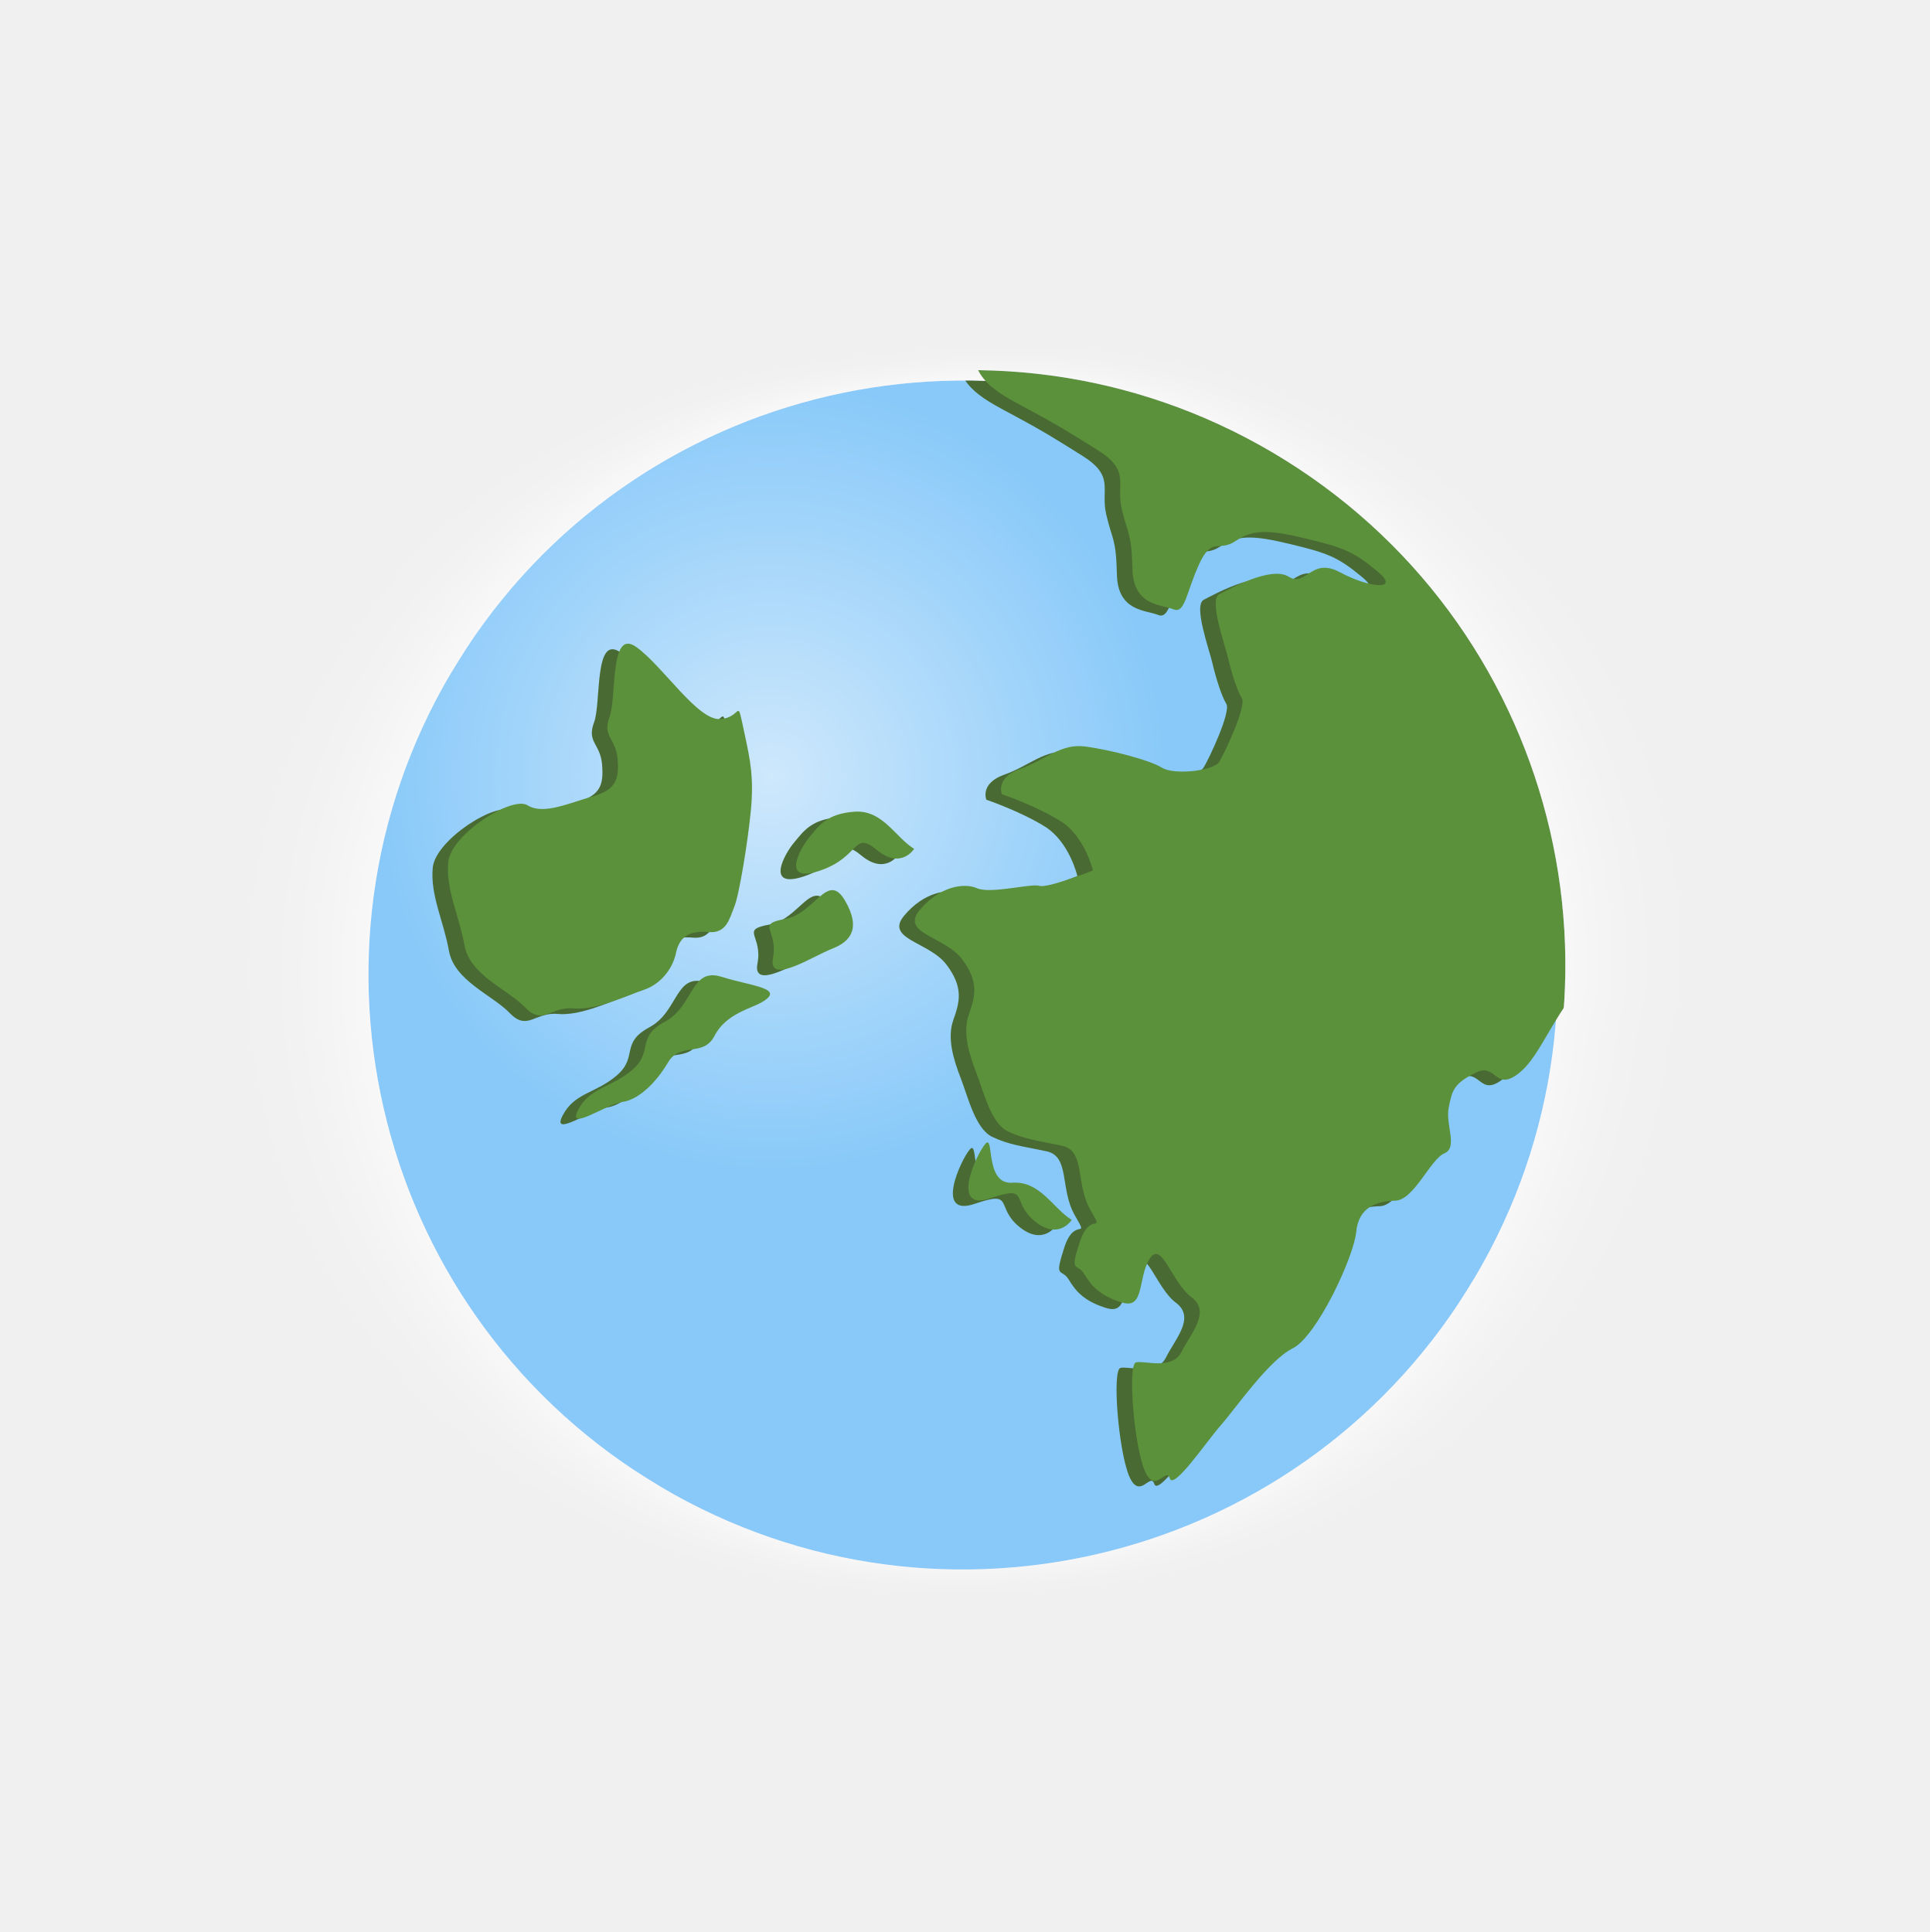
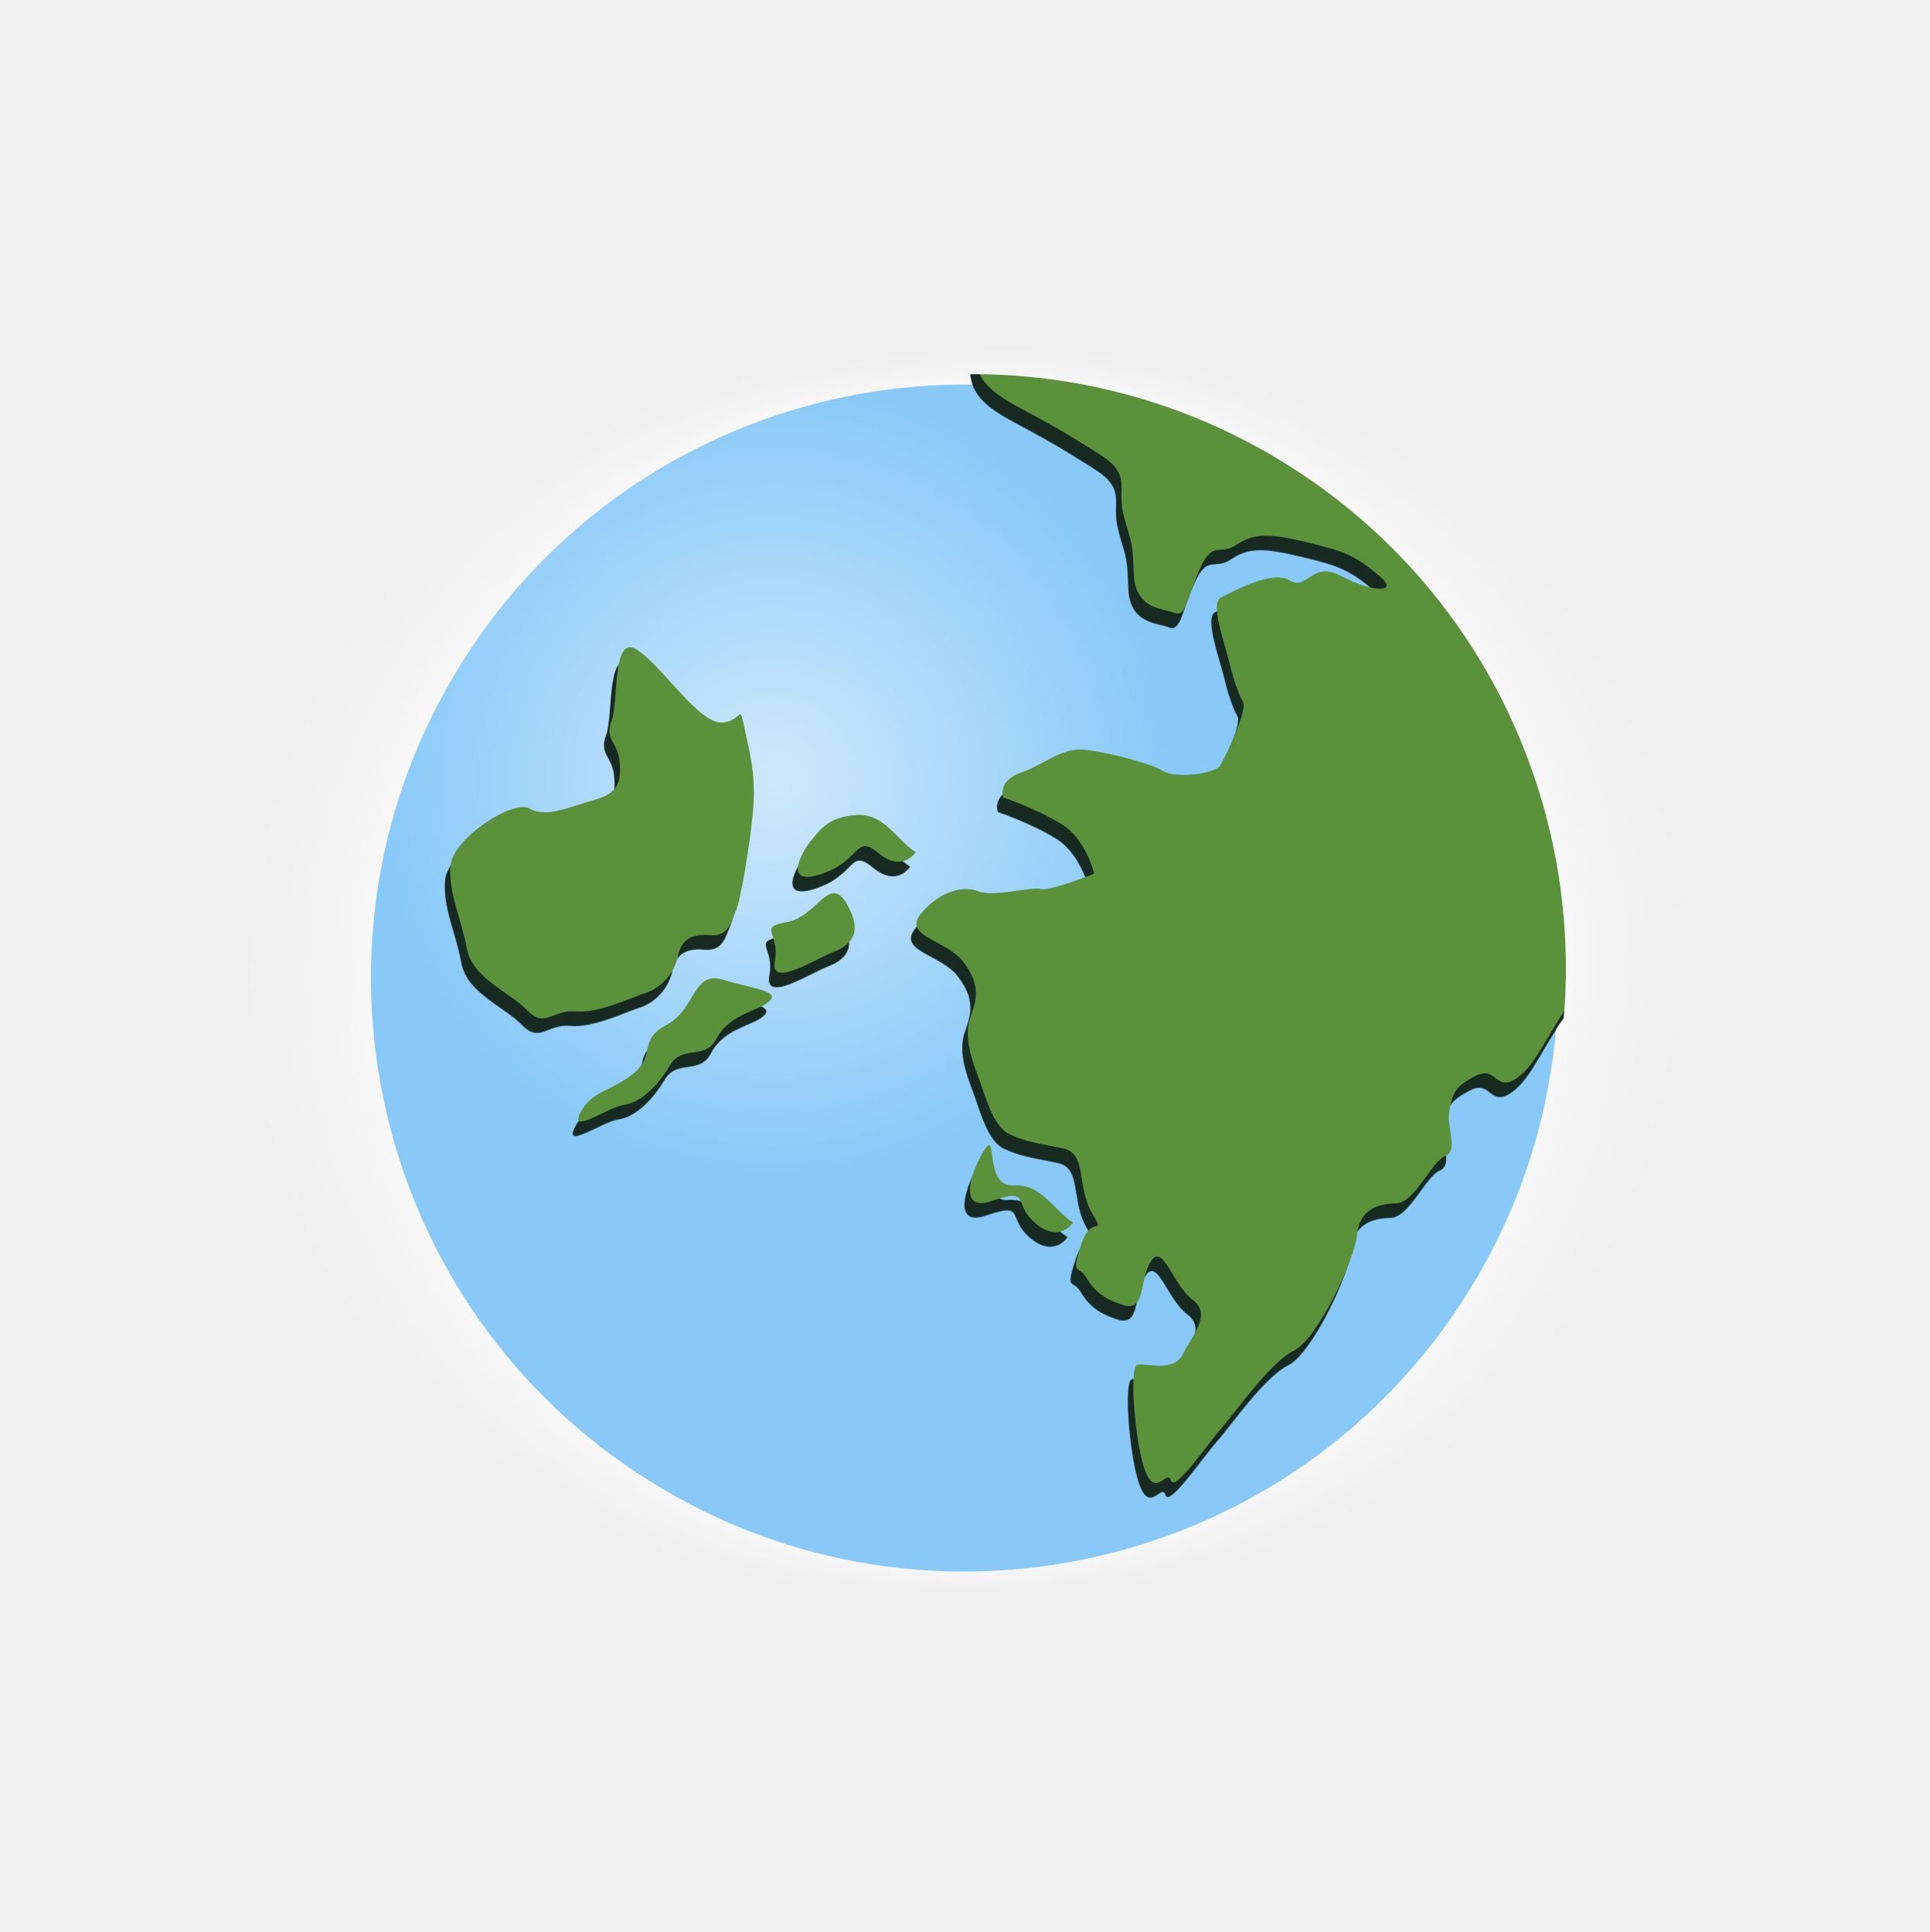
- <svg xmlns="http://www.w3.org/2000/svg" xmlns:xlink="http://www.w3.org/1999/xlink" width="1264px" height="1266px" viewBox="-244 -254 1264 1266" version="1.1">
+ <svg xmlns="http://www.w3.org/2000/svg" xmlns:xlink="http://www.w3.org/1999/xlink" width="1266px" height="1268px" viewBox="-246 -257 1266 1268" version="1.1">
  <defs>
    <filter x="-50%" y="-50%" width="200%" height="200%" filterUnits="objectBoundingBox" id="filter-1">
      <feOffset dx="0" dy="2" in="SourceAlpha" result="shadowOffsetOuter1" />
      <feGaussianBlur stdDeviation="32.5" in="shadowOffsetOuter1" result="shadowBlurOuter1" />
      <feColorMatrix values="0 0 0 0 1   0 0 0 0 1   0 0 0 0 1  0 0 0 1 0" type="matrix" in="shadowBlurOuter1" result="shadowMatrixOuter1" />
      <feMerge>
        <feMergeNode in="shadowMatrixOuter1" />
        <feMergeNode in="SourceGraphic" />
      </feMerge>
    </filter>
    <polygon id="path-2" points="-5.68434189e-14 779 779 779 779 -2.27373675e-13 -5.68434189e-14 -2.27373675e-13" />
    <radialGradient cx="44.596%" cy="27.344%" fx="44.596%" fy="27.344%" r="33.543%" id="radialGradient-4">
      <stop stop-color="#CEE8FC" offset="0%" />
      <stop stop-color="#88C9F9" offset="100%" />
    </radialGradient>
-     <path d="M389.5,779 C174.388,779 0,604.612 0,389.5 L0,389.5 C0,174.388 174.388,0 389.5,0 L389.5,0 C604.612,0 779,174.388 779,389.5 L779,389.5 C779,604.612 604.612,779 389.5,779 Z" id="path-5" />
-     <path d="M389.5,779 C174.388,779 0,604.612 0,389.5 L0,389.5 C0,174.388 174.388,0 389.5,0 L389.5,0 C604.612,0 779,174.388 779,389.5 L779,389.5 C779,604.612 604.612,779 389.5,779 Z" id="path-7" />
+     <path d="M389.5,779 C174.388,779 -9.09494702e-13,604.612 -9.09494702e-13,389.5 L-9.09494702e-13,389.5 C-9.09494702e-13,174.388 174.388,-1.70530257e-12 389.5,-1.70530257e-12 L389.5,-1.70530257e-12 C604.612,-1.70530257e-12 779,174.388 779,389.5 L779,389.5 C779,604.612 604.612,779 389.5,779 Z" id="path-5" />
+     <path d="M166.349,738.427 C123.071,746.542 25.696,685.671 8.125,665.396 C-9.467,645.12 -52.745,540.972 -60.859,507.151 C-68.974,473.351 -45.993,328.651 -40.584,285.374 C-35.174,242.096 27.059,166.36 45.993,177.179 C64.927,187.999 62.223,208.274 60.859,229.913 C59.518,251.552 59.518,255.62 59.518,281.306 C59.518,307.013 71.679,302.944 83.84,315.127 C96.023,327.288 93.318,328.651 113.593,341.981 C133.891,355.311 123.071,370.566 121.708,378.681 C120.366,386.795 108.184,380.044 87.908,377.339 C67.632,374.634 74.384,384.09 62.223,389.5 C50.04,394.91 44.63,403.024 36.516,427.368 C28.401,451.712 27.059,458.463 29.764,478.76 C32.469,499.036 41.925,480.102 43.289,458.463 C44.63,436.824 63.564,444.939 63.564,431.415 C63.564,417.89 90.613,403.024 97.364,398.956 C104.137,394.91 123.071,419.253 129.844,426.005 C136.595,432.778 144.71,442.234 147.415,447.644 C150.12,453.053 183.92,457.122 190.693,457.122 C197.444,457.122 213.695,436.824 213.695,427.368 C213.695,417.89 221.809,392.205 228.561,377.339 C235.334,362.451 250.2,359.747 263.724,348.927 C277.248,338.108 284,347.585 284,347.585 C284,347.585 278.59,370.566 278.59,389.5 C278.59,408.434 294.819,424.663 294.819,424.663 C294.819,424.663 320.526,405.729 321.868,400.319 C323.231,394.91 343.528,375.976 344.87,366.519 C346.233,357.042 357.052,344.881 376.96,342.176 C396.89,339.471 382.738,365.156 389.511,382.749 C396.262,400.319 405.74,403.024 417.901,405.729 C430.084,408.434 439.54,419.253 447.655,430.073 C455.769,440.892 470.657,455.758 469.293,467.941 C467.952,480.102 463.884,488.217 458.474,503.104 C453.064,517.97 474.703,523.38 484.181,540.972 C493.637,558.543 484.181,540.972 505.82,546.382 C527.437,551.792 517.981,551.792 522.027,559.906 C526.095,568.021 528.8,576.135 524.732,591.023 C520.686,605.889 505.82,591.023 490.932,591.023 C476.066,591.023 496.342,611.299 497.705,627.528 C499.047,643.757 517.981,639.71 531.505,641.052 C545.03,642.415 549.076,623.481 553.144,619.413 C557.191,615.367 599.127,646.462 609.946,661.328 C620.766,676.215 600.468,672.147 605.878,678.422 C611.288,684.698 573.42,685.974 558.554,688.376 C543.666,690.8 505.82,692.444 490.932,701.619 C476.066,710.816 419.264,703.891 404.377,696.513 C389.511,689.112 380.033,697.118 373.282,707.332 C366.509,717.524 338.097,712.417 329.982,718.151 C321.868,723.864 313.753,708.674 302.934,704.627 C292.114,700.559 288.068,699.217 274.543,707.332 C261.019,715.447 278.59,724.903 259.656,731.676 C240.743,738.427 216.659,728.993 166.349,738.427 Z M344.87,317.821 C344.87,302.955 334.05,286.726 344.87,271.839 C355.689,256.951 365.145,256.951 374.623,255.609 C384.079,254.246 411.15,255.609 389.511,273.18 C367.85,290.773 355.689,277.248 358.394,297.546 C361.099,317.821 344.87,317.821 344.87,317.821 Z M496.342,534.21 C496.342,519.344 485.523,503.115 496.342,488.227 C507.161,473.34 474.703,461.179 484.181,459.816 C493.637,458.474 534.21,463.884 512.571,481.454 C490.932,499.047 507.161,493.637 509.866,513.934 C512.571,534.21 496.342,534.21 496.342,534.21 Z M397.688,297.535 C386.934,277.259 415.194,285.374 428.61,270.486 C442.026,255.62 436.833,270.486 454.425,277.259 C471.996,284.01 439.538,298.876 428.718,306.991 C417.899,315.106 407.144,315.408 397.688,297.535 Z M482.818,286.525 C466.87,294.748 477.408,275.9 482.818,255.235 C488.227,234.57 508.503,250.193 527.459,239.374 C546.393,228.554 547.734,243.442 565.327,238.032 C582.898,232.622 589.649,220.44 606.527,221.803 C623.384,223.145 593.717,235.327 586.944,243.442 C580.193,251.556 565.327,255.603 549.098,255.235 C532.868,254.846 534.21,273.195 517.981,271.832 C501.752,270.49 490.153,282.738 482.818,286.525 Z M340.062,183.931 C320.63,165.018 331.341,177.179 340.062,164.997 C348.782,152.835 330.497,114.946 329.156,93.329 C327.792,71.69 363.799,100.08 377.324,102.785 C390.848,105.49 386.867,113.604 397.686,121.719 C408.505,129.833 415.538,131.738 427.418,120.918 C439.276,110.099 454.856,100.08 454.856,87.919 C454.856,75.736 497.701,55.46 513.93,63.575 C530.159,71.69 539.615,87.919 554.503,101.421 C569.369,114.946 563.959,140.653 568.027,156.882 C572.074,173.111 558.549,170.406 551.798,183.931 C545.025,197.455 525.269,209.659 517.154,216.497 C509.04,223.335 496.338,225.672 485.518,221.69 C474.699,217.709 467.947,221.69 462.538,232.402 C457.128,243.113 447.65,239.391 439.536,238.028 C431.421,236.686 398.963,223.14 380.029,213.684 C361.095,204.206 352.482,196.005 340.062,183.931 Z" id="path-7" />
+     <filter x="-50%" y="-50%" width="200%" height="200%" filterUnits="objectBoundingBox" id="filter-8">
+       <feOffset dx="10" dy="2" in="SourceAlpha" result="shadowOffsetOuter1" />
+       <feColorMatrix values="0 0 0 0 0.095   0 0 0 0 0.165   0 0 0 0 0.135  0 0 0 1 0" type="matrix" in="shadowOffsetOuter1" />
+     </filter>
  </defs>
  <g id="1f30f" filter="url(#filter-1)" stroke="none" stroke-width="1" fill="none" fill-rule="evenodd" transform="translate(389.7645, 381.359) rotate(-238) translate(-389.7645, -381.359) translate(-4.235484, -8.641015)">
    <g id="svg2" transform="translate(-0, 0)">
      <g id="g10" transform="translate(394, 390) scale(-1, 1) rotate(-180) translate(-394, -390) translate(-0, 0)">
        <g id="g12" transform="translate(9, -0)">
          <g id="g14-Clipped" transform="translate(-0, -0)">
            <mask id="mask-3" fill="white">
              <use xlink:href="#path-2" />
            </mask>
            <g id="path18" />
            <g id="g14" mask="url(#mask-3)">
              <g transform="translate(-0, -0)" id="g20">
                <g transform="translate(-0, -0)">
                  <path d="M779,389.5 C779,174.388 604.612,-2.27373675e-13 389.5,-2.27373675e-13 C174.388,-2.27373675e-13 -5.68434189e-14,174.388 -5.68434189e-14,389.5 C-5.68434189e-14,604.612 174.388,779 389.5,779 C604.612,779 779,604.612 779,389.5" id="path22" fill="url(#radialGradient-4)" fill-rule="nonzero" />
                </g>
              </g>
            </g>
          </g>
        </g>
-         <g id="g24-copy" transform="translate(9, -0)">
-           <g id="g26-Clipped">
+         <g id="g24" transform="translate(0.519519, 0.700807)">
+           <g id="g26-Clipped" transform="translate(-0, -0)">
            <mask id="mask-6" fill="white">
              <use xlink:href="#path-5" />
            </mask>
            <g id="path30" />
-             <g id="g26" mask="url(#mask-6)">
-               <g transform="translate(-63.55556, 54.27778)">
-                 <g id="g32" transform="translate(0.876736, 115.5382)">
-                   <path d="M229.028,562.611 C279.338,553.177 303.422,562.611 322.335,555.86 C341.269,549.087 323.698,539.631 337.222,531.516 C350.747,523.401 354.793,524.743 365.612,528.811 C376.432,532.858 384.546,548.048 392.661,542.335 C400.776,536.601 429.188,541.708 435.96,531.516 C442.712,521.302 452.19,513.296 467.056,520.697 C481.943,528.075 538.745,535 553.611,525.803 C568.499,516.628 606.345,514.984 621.233,512.56 C636.099,510.158 673.967,508.882 668.557,502.606 C663.147,496.331 683.444,500.399 672.625,485.512 C661.806,470.646 619.869,439.551 615.823,443.597 C611.755,447.665 607.708,466.599 594.184,465.236 C580.66,463.894 561.726,467.941 560.384,451.712 C559.021,435.483 538.745,415.207 553.611,415.207 C568.499,415.207 583.365,430.073 587.411,415.207 C591.479,400.319 588.774,392.205 584.706,384.09 C580.66,375.976 590.116,375.976 568.499,370.566 C546.86,365.156 556.316,382.727 546.86,365.156 C537.382,347.564 515.743,342.154 521.153,327.288 C526.562,312.401 530.631,304.286 531.972,292.125 C533.335,279.942 518.448,265.076 510.333,254.257 C502.219,243.438 492.763,232.618 480.58,229.913 C468.419,227.208 458.941,224.503 452.19,206.933 C445.417,189.34 459.568,163.655 439.639,166.36 C419.731,169.065 408.912,181.226 407.549,190.704 C406.207,200.16 385.91,219.094 384.546,224.503 C383.205,229.913 357.498,248.847 357.498,248.847 C357.498,248.847 341.269,232.618 341.269,213.684 C341.269,194.75 346.678,171.769 346.678,171.769 C346.678,171.769 339.927,162.292 326.403,173.111 C312.878,183.931 298.013,186.635 291.24,201.523 C284.488,216.389 276.374,242.074 276.374,251.552 C276.374,261.008 260.123,281.306 253.372,281.306 C246.599,281.306 212.799,277.237 210.094,271.828 C207.389,266.418 199.274,256.962 192.523,250.189 C185.75,243.438 166.816,219.094 160.043,223.14 C153.292,227.208 126.243,242.074 126.243,255.599 C126.243,269.123 107.309,261.008 105.967,282.647 C104.604,304.286 95.148,323.22 92.443,302.944 C89.738,282.647 91.08,275.896 99.194,251.552 C107.309,227.208 112.719,219.094 124.901,213.684 C137.062,208.274 130.311,198.818 150.587,201.523 C170.862,204.228 183.045,210.979 184.387,202.865 C185.75,194.75 196.569,179.495 176.272,166.165 C155.997,152.835 158.701,151.472 146.519,139.311 C134.358,127.128 122.197,131.197 122.197,105.49 C122.197,79.804 122.197,75.736 123.538,54.097 C124.901,32.458 127.606,12.183 108.672,1.363 C89.738,-9.456 27.505,66.28 22.095,109.558 C16.685,152.835 -6.295,297.535 1.819,331.335 C9.934,365.156 53.212,469.304 70.804,489.58 C88.375,509.856 185.75,570.726 229.028,562.611" id="path34" fill="#496B33" fill-rule="nonzero" />
-                 </g>
-                 <g id="g36" transform="translate(402.7865, 194.6267)">
-                   <path d="M5.639,62.917 C5.639,48.051 -5.181,31.822 5.639,16.934 C16.458,2.046 25.915,2.046 35.392,0.705 C44.849,-0.658 71.919,0.705 50.28,18.276 C28.619,35.868 16.458,22.344 19.163,42.641 C21.868,62.917 5.639,62.917 5.639,62.917" id="path38" fill="#496B33" fill-rule="nonzero" />
-                 </g>
-                 <g id="g40" transform="translate(545.2587, 398.3767)">
-                   <path d="M14.639,75.556 C14.639,60.69 3.819,44.46 14.639,29.573 C25.458,14.685 -7,2.524 2.478,1.161 C11.934,-0.181 52.507,5.229 30.868,22.8 C9.229,40.392 25.458,34.983 28.163,55.28 C30.868,75.556 14.639,75.556 14.639,75.556" id="path42" fill="#496B33" fill-rule="nonzero" />
-                 </g>
-                 <g id="g44" transform="translate(458.6048, 202.9792)">
-                   <path d="M2.639,34.278 C12.095,52.151 22.85,51.849 33.669,43.734 C44.489,35.619 76.947,20.753 59.376,14.002 C41.784,7.229 46.977,-7.637 33.561,7.229 C20.145,22.117 -8.116,14.002 2.639,34.278" id="path46" fill="#496B33" fill-rule="nonzero" />
-                 </g>
-                 <g id="g48" transform="translate(537.7344, 161.3304)">
-                   <path d="M8.639,64.917 C15.974,61.13 27.573,48.882 43.802,50.224 C60.031,51.587 58.69,33.237 74.919,33.627 C91.148,33.995 106.014,29.948 112.765,21.834 C119.538,13.719 149.205,1.536 132.348,0.195 C115.47,-1.169 108.719,11.014 91.148,16.424 C73.556,21.834 72.214,6.946 53.28,17.766 C34.324,28.585 14.049,12.962 8.639,33.627 C3.229,54.292 -7.309,73.139 8.639,64.917" id="path50" fill="#496B33" fill-rule="nonzero" />
-                 </g>
-                 <g id="g52" transform="translate(391.9783, 0.819444)">
-                   <path d="M11.639,122.833 C24.06,134.908 32.672,143.109 51.606,152.587 C70.54,162.043 102.998,175.589 111.113,176.931 C119.227,178.294 128.705,182.016 134.115,171.304 C139.525,160.593 146.276,156.612 157.095,160.593 C167.915,164.575 180.617,162.238 188.732,155.4 C196.846,148.562 216.602,136.358 223.375,122.833 C230.127,109.309 243.651,112.014 239.605,95.785 C235.536,79.556 240.946,53.849 226.08,40.324 C211.193,26.822 201.737,10.592 185.507,2.478 C169.278,-5.637 126.433,14.639 126.433,26.822 C126.433,38.983 110.853,49.001 98.995,59.821 C87.115,70.64 80.083,68.736 69.263,60.622 C58.444,52.507 62.425,44.392 48.901,41.688 C35.377,38.983 -0.63,10.592 0.733,32.231 C2.075,53.849 20.359,91.738 11.639,103.899 C2.918,116.082 -7.793,103.921 11.639,122.833" id="path54" fill="#496B33" fill-rule="nonzero" />
-                 </g>
-               </g>
-             </g>
-           </g>
-         </g>
-         <g id="g24" transform="translate(0.519519, 0.700807)">
-           <g id="g26-Clipped">
-             <mask id="mask-8" fill="white">
-               <use xlink:href="#path-7" />
-             </mask>
-             <g id="path30" />
-             <g id="g26" mask="url(#mask-8)">
-               <g transform="translate(-63.55556, 60.27778)">
-                 <g id="g32" transform="translate(0.876736, 115.5382)">
-                   <path d="M229.028,562.611 C279.338,553.177 303.422,562.611 322.335,555.86 C341.269,549.087 323.698,539.631 337.222,531.516 C350.747,523.401 354.793,524.743 365.612,528.811 C376.432,532.858 384.546,548.048 392.661,542.335 C400.776,536.601 429.188,541.708 435.96,531.516 C442.712,521.302 452.19,513.296 467.056,520.697 C481.943,528.075 538.745,535 553.611,525.803 C568.499,516.628 606.345,514.984 621.233,512.56 C636.099,510.158 673.967,508.882 668.557,502.606 C663.147,496.331 683.444,500.399 672.625,485.512 C661.806,470.646 619.869,439.551 615.823,443.597 C611.755,447.665 607.708,466.599 594.184,465.236 C580.66,463.894 561.726,467.941 560.384,451.712 C559.021,435.483 538.745,415.207 553.611,415.207 C568.499,415.207 583.365,430.073 587.411,415.207 C591.479,400.319 588.774,392.205 584.706,384.09 C580.66,375.976 590.116,375.976 568.499,370.566 C546.86,365.156 556.316,382.727 546.86,365.156 C537.382,347.564 515.743,342.154 521.153,327.288 C526.562,312.401 530.631,304.286 531.972,292.125 C533.335,279.942 518.448,265.076 510.333,254.257 C502.219,243.438 492.763,232.618 480.58,229.913 C468.419,227.208 458.941,224.503 452.19,206.933 C445.417,189.34 459.568,163.655 439.639,166.36 C419.731,169.065 408.912,181.226 407.549,190.704 C406.207,200.16 385.91,219.094 384.546,224.503 C383.205,229.913 357.498,248.847 357.498,248.847 C357.498,248.847 341.269,232.618 341.269,213.684 C341.269,194.75 346.678,171.769 346.678,171.769 C346.678,171.769 339.927,162.292 326.403,173.111 C312.878,183.931 298.013,186.635 291.24,201.523 C284.488,216.389 276.374,242.074 276.374,251.552 C276.374,261.008 260.123,281.306 253.372,281.306 C246.599,281.306 212.799,277.237 210.094,271.828 C207.389,266.418 199.274,256.962 192.523,250.189 C185.75,243.438 166.816,219.094 160.043,223.14 C153.292,227.208 126.243,242.074 126.243,255.599 C126.243,269.123 107.309,261.008 105.967,282.647 C104.604,304.286 95.148,323.22 92.443,302.944 C89.738,282.647 91.08,275.896 99.194,251.552 C107.309,227.208 112.719,219.094 124.901,213.684 C137.062,208.274 130.311,198.818 150.587,201.523 C170.862,204.228 183.045,210.979 184.387,202.865 C185.75,194.75 196.569,179.495 176.272,166.165 C155.997,152.835 158.701,151.472 146.519,139.311 C134.358,127.128 122.197,131.197 122.197,105.49 C122.197,79.804 122.197,75.736 123.538,54.097 C124.901,32.458 127.606,12.183 108.672,1.363 C89.738,-9.456 27.505,66.28 22.095,109.558 C16.685,152.835 -6.295,297.535 1.819,331.335 C9.934,365.156 53.212,469.304 70.804,489.58 C88.375,509.856 185.75,570.726 229.028,562.611" id="path34" fill="#5C913B" fill-rule="nonzero" />
-                 </g>
-                 <g id="g36" transform="translate(402.7865, 194.6267)">
-                   <path d="M5.639,62.917 C5.639,48.051 -5.181,31.822 5.639,16.934 C16.458,2.046 25.915,2.046 35.392,0.705 C44.849,-0.658 71.919,0.705 50.28,18.276 C28.619,35.868 16.458,22.344 19.163,42.641 C21.868,62.917 5.639,62.917 5.639,62.917" id="path38" fill="#5C913B" fill-rule="nonzero" />
-                 </g>
-                 <g id="g40" transform="translate(545.2587, 398.3767)">
-                   <path d="M14.639,75.556 C14.639,60.69 3.819,44.46 14.639,29.573 C25.458,14.685 -7,2.524 2.478,1.161 C11.934,-0.181 52.507,5.229 30.868,22.8 C9.229,40.392 25.458,34.983 28.163,55.28 C30.868,75.556 14.639,75.556 14.639,75.556" id="path42" fill="#5C913B" fill-rule="nonzero" />
-                 </g>
-                 <g id="g44" transform="translate(458.6048, 202.9792)">
-                   <path d="M2.639,34.278 C12.095,52.151 22.85,51.849 33.669,43.734 C44.489,35.619 76.947,20.753 59.376,14.002 C41.784,7.229 46.977,-7.637 33.561,7.229 C20.145,22.117 -8.116,14.002 2.639,34.278" id="path46" fill="#5C913B" fill-rule="nonzero" />
-                 </g>
-                 <g id="g48" transform="translate(537.7344, 161.3304)">
-                   <path d="M8.639,64.917 C15.974,61.13 27.573,48.882 43.802,50.224 C60.031,51.587 58.69,33.237 74.919,33.627 C91.148,33.995 106.014,29.948 112.765,21.834 C119.538,13.719 149.205,1.536 132.348,0.195 C115.47,-1.169 108.719,11.014 91.148,16.424 C73.556,21.834 72.214,6.946 53.28,17.766 C34.324,28.585 14.049,12.962 8.639,33.627 C3.229,54.292 -7.309,73.139 8.639,64.917" id="path50" fill="#5C913B" fill-rule="nonzero" />
-                 </g>
-                 <g id="g52" transform="translate(391.9783, 0.819444)">
-                   <path d="M11.639,122.833 C24.06,134.908 32.672,143.109 51.606,152.587 C70.54,162.043 102.998,175.589 111.113,176.931 C119.227,178.294 128.705,182.016 134.115,171.304 C139.525,160.593 146.276,156.612 157.095,160.593 C167.915,164.575 180.617,162.238 188.732,155.4 C196.846,148.562 216.602,136.358 223.375,122.833 C230.127,109.309 243.651,112.014 239.605,95.785 C235.536,79.556 240.946,53.849 226.08,40.324 C211.193,26.822 201.737,10.592 185.507,2.478 C169.278,-5.637 126.433,14.639 126.433,26.822 C126.433,38.983 110.853,49.001 98.995,59.821 C87.115,70.64 80.083,68.736 69.263,60.622 C58.444,52.507 62.425,44.392 48.901,41.688 C35.377,38.983 -0.63,10.592 0.733,32.231 C2.075,53.849 20.359,91.738 11.639,103.899 C2.918,116.082 -7.793,103.921 11.639,122.833" id="path54" fill="#5C913B" fill-rule="nonzero" />
-                 </g>
-               </g>
+             <g id="Combined-Shape" mask="url(#mask-6)" fill-rule="nonzero">
+               <use fill="black" fill-opacity="1" filter="url(#filter-8)" xlink:href="#path-7" />
+               <use fill="#5C913B" fill-rule="evenodd" xlink:href="#path-7" />
            </g>
          </g>
        </g>
      </g>
    </g>
  </g>
</svg>
